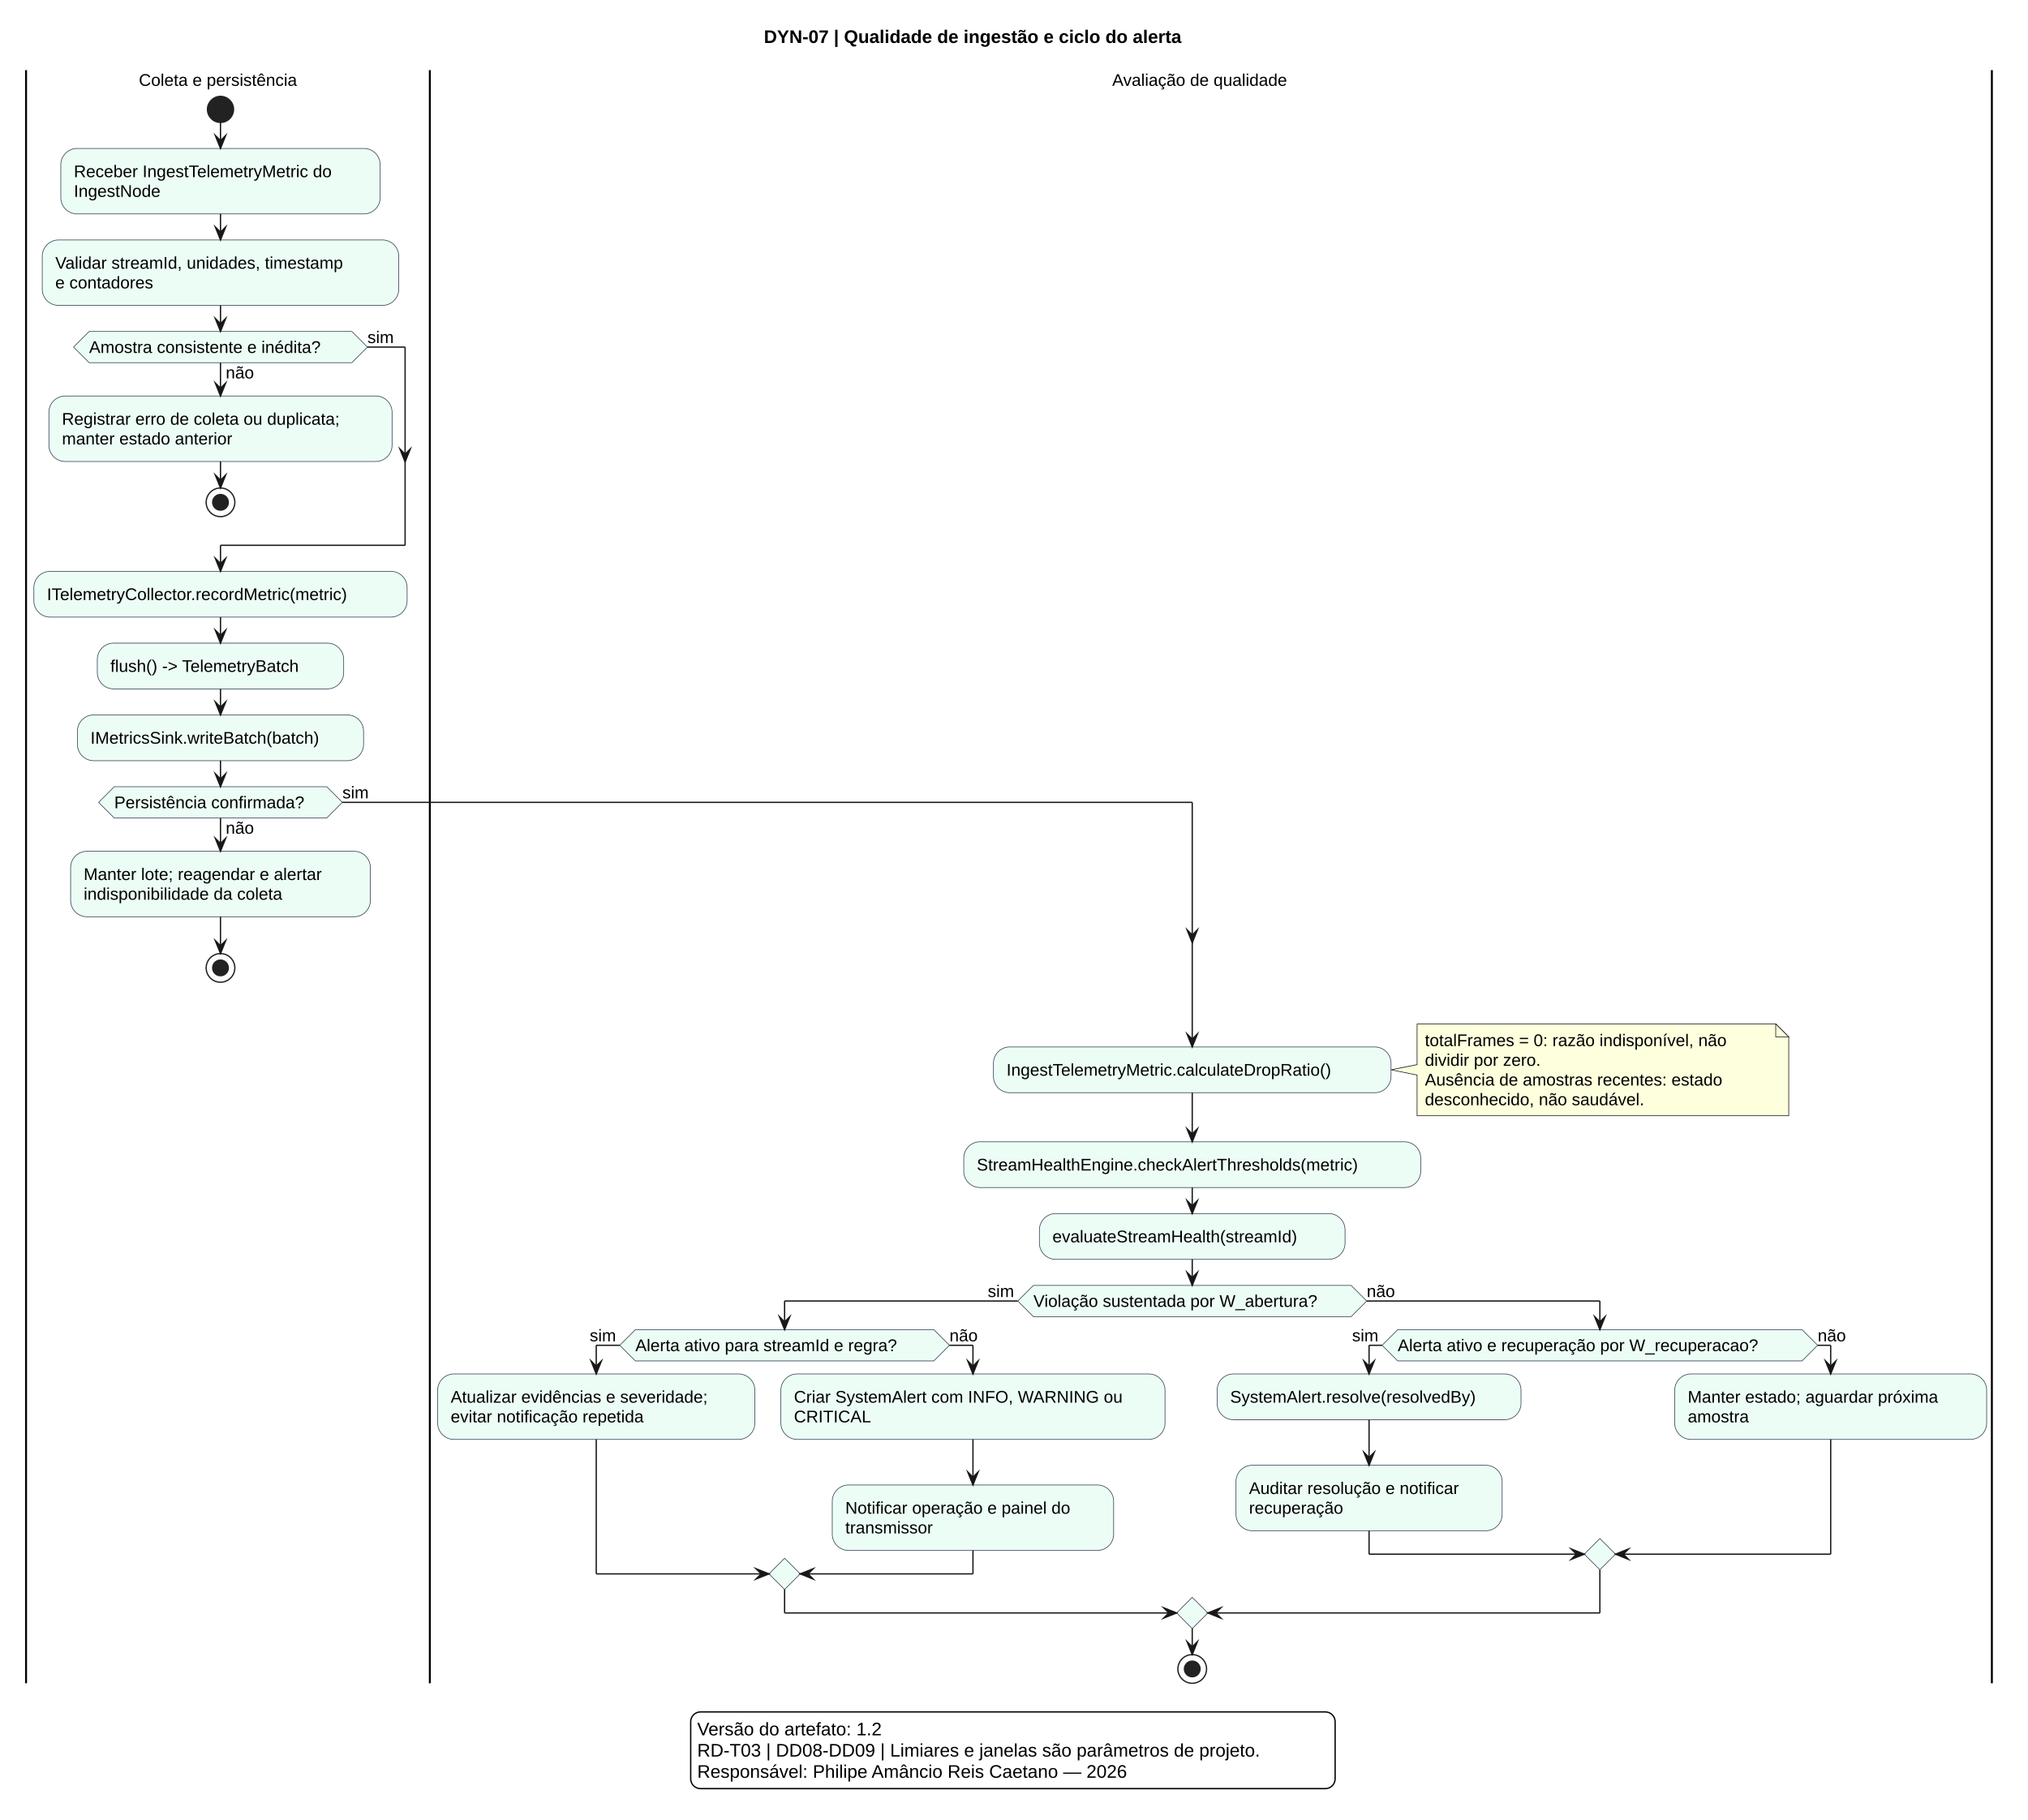
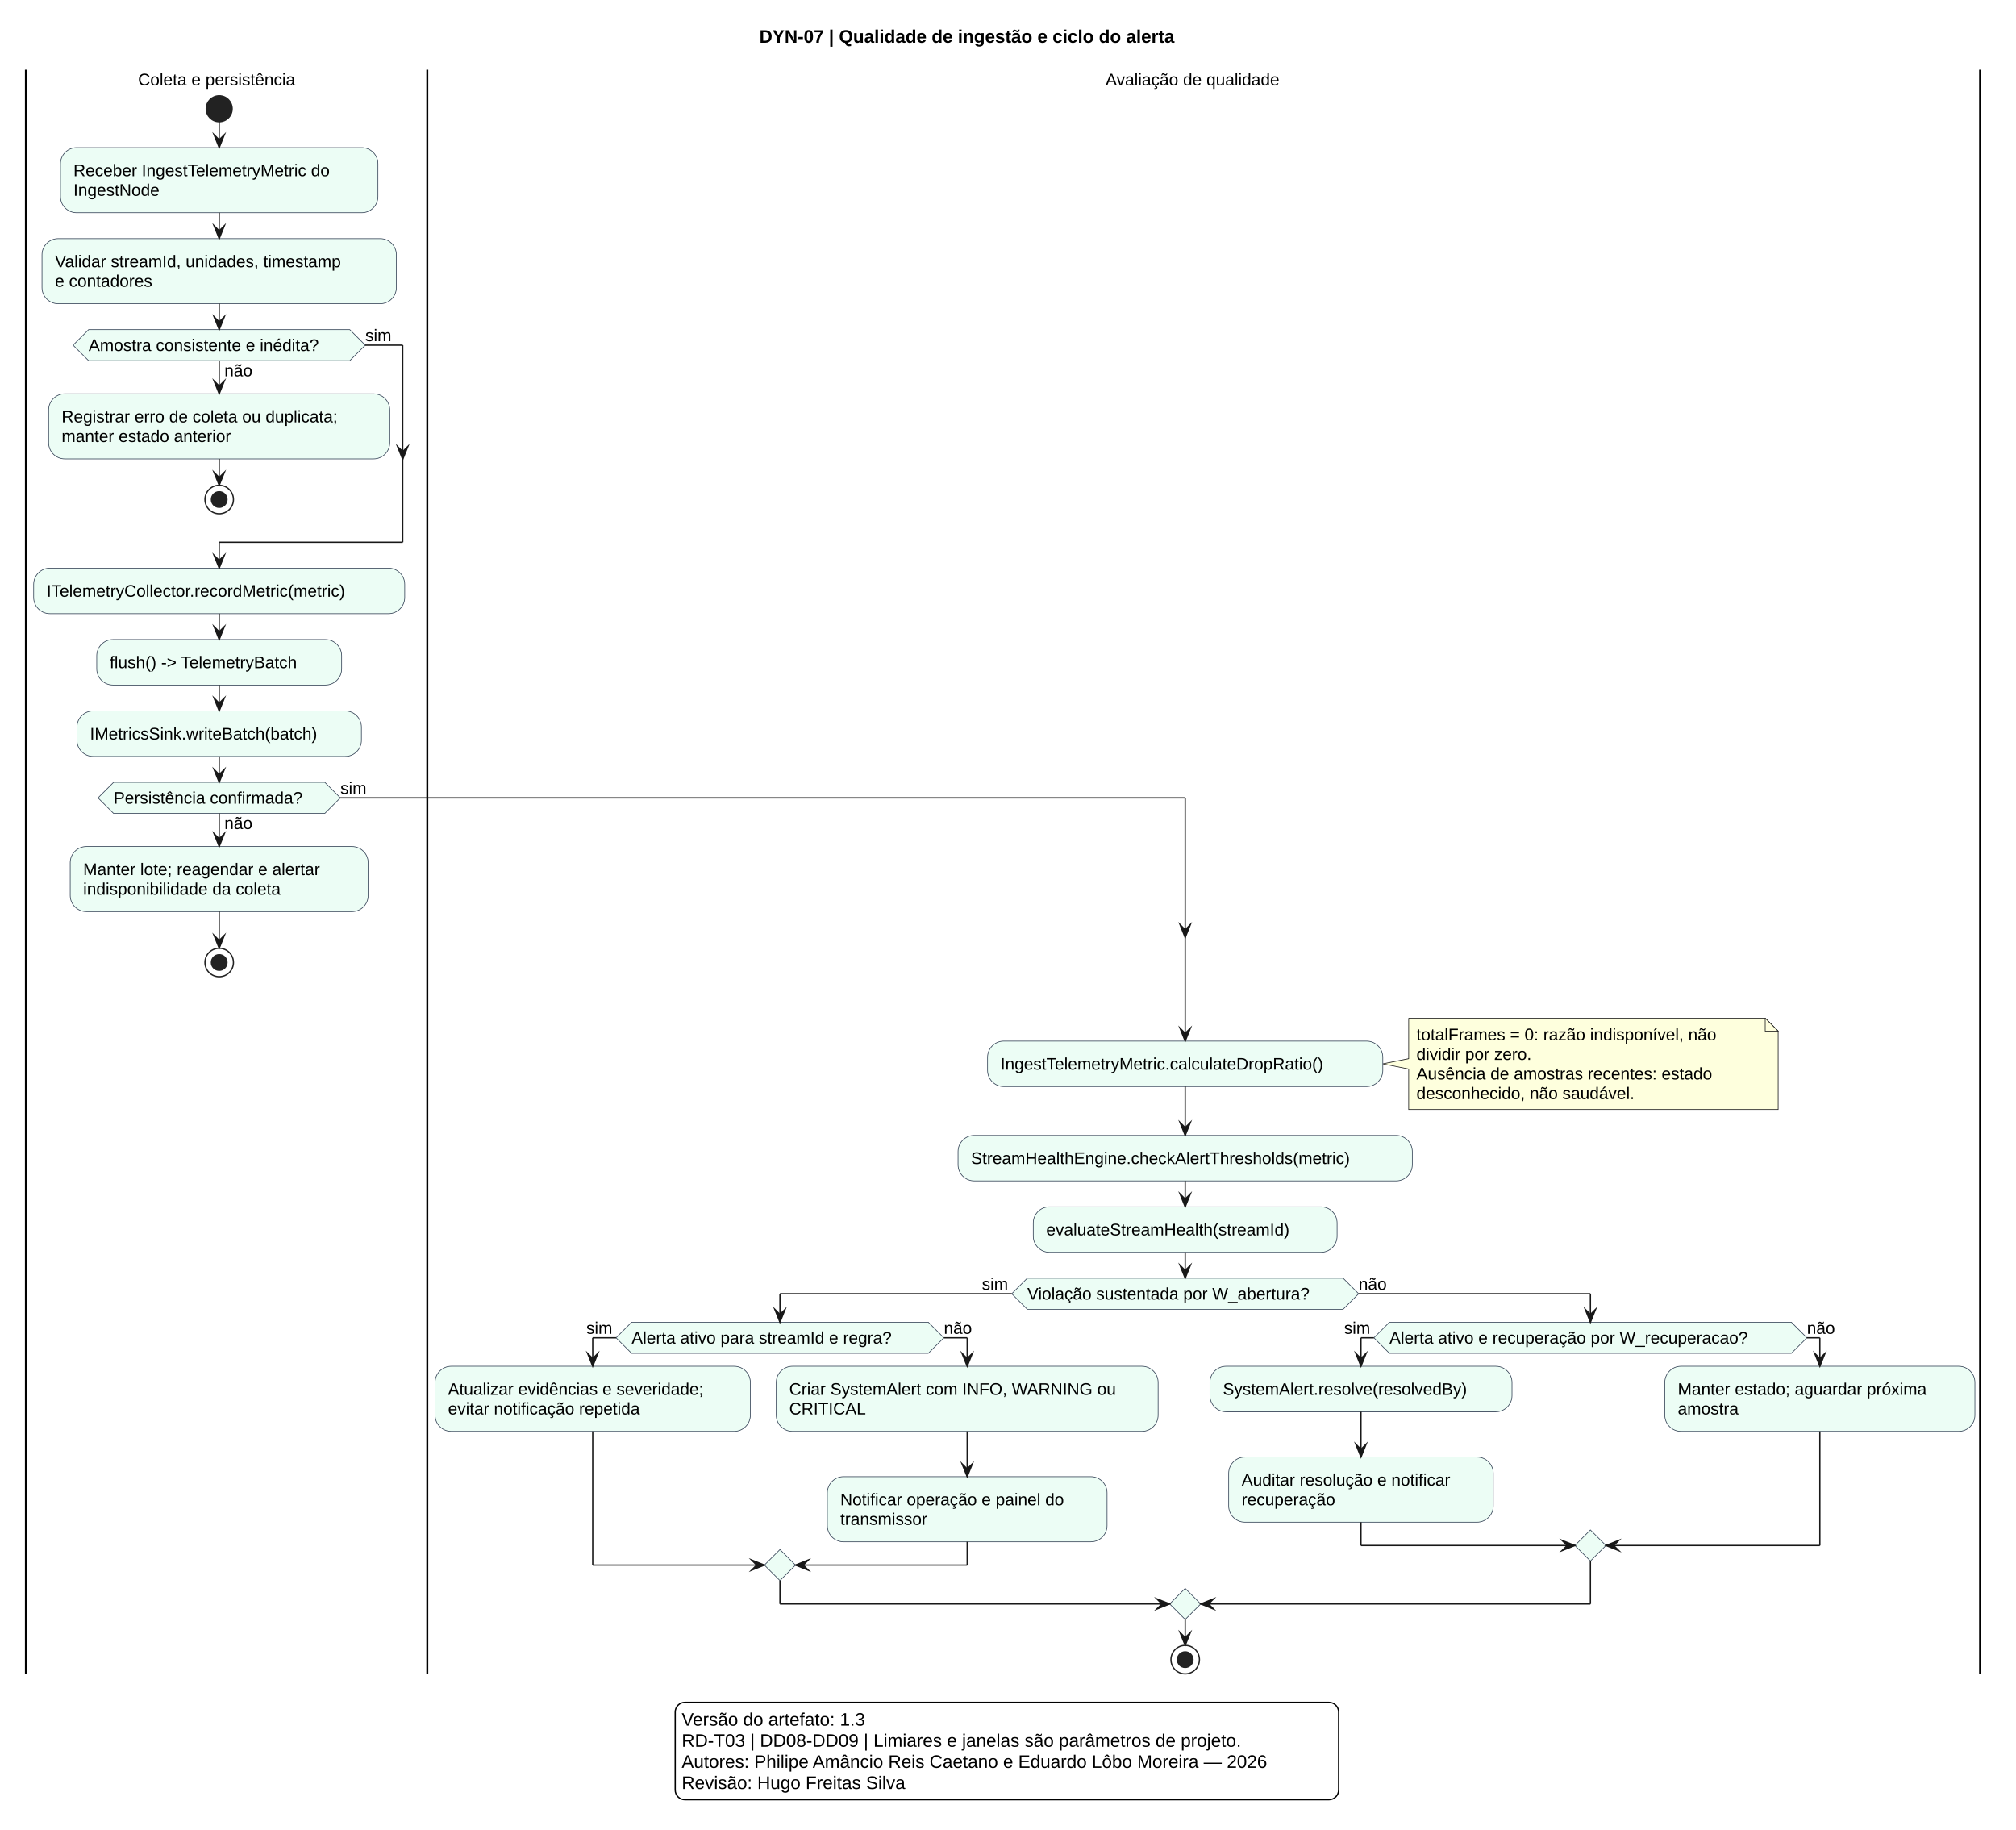
- <svg xmlns="http://www.w3.org/2000/svg" version="1.1" data-diagram-type="ACTIVITY" style="width:1557px;height:1397px;background:#FFFFFF;" width="1557px" height="1397px" viewBox="0 0 1557 1397" zoomAndPan="magnify" preserveAspectRatio="none" contentStyleType="text/css">
+ <svg xmlns="http://www.w3.org/2000/svg" version="1.1" data-diagram-type="ACTIVITY" style="width:1557px;height:1413px;background:#FFFFFF;" width="1557px" height="1413px" viewBox="0 0 1557 1413" zoomAndPan="magnify" preserveAspectRatio="none" contentStyleType="text/css">
  <defs />
  <g font-family="sans-serif" lengthAdjust="spacing">
    <g class="title" data-source-line="1">
      <text x="586.466" y="32.995" fill="#000" font-size="14" textLength="382.396" font-weight="700" font-family="Arial">DYN-07 | Qualidade de ingestão e ciclo do alerta</text>
    </g>
    <rect x="20" y="53.863" width="1510.328" height="15.133" fill="none" style="stroke:none;" />
    <ellipse cx="169.285" cy="83.996" rx="10" ry="10" fill="#222" style="stroke:#222;stroke-width:1;" />
    <rect x="46.687" y="113.996" width="245.196" height="50.266" fill="#ECFDF5" style="stroke:#334155;stroke-width:0.5;" rx="12.5" ry="12.5" />
    <text x="56.687" y="136.063" fill="#000" font-size="13" textLength="225.196" font-family="Arial">Receber IngestTelemetryMetric do</text>
    <text x="56.687" y="151.195" fill="#000" font-size="13" textLength="74.122" font-family="Arial">IngestNode</text>
    <rect x="32.44" y="184.261" width="273.69" height="50.266" fill="#ECFDF5" style="stroke:#334155;stroke-width:0.5;" rx="12.5" ry="12.5" />
    <text x="42.44" y="206.328" fill="#000" font-size="13" textLength="253.69" font-family="Arial">Validar streamId, unidades, timestamp</text>
    <text x="42.44" y="221.461" fill="#000" font-size="13" textLength="84.855" font-family="Arial">e contadores</text>
    <rect x="37.553" y="304.093" width="263.464" height="50.266" fill="#ECFDF5" style="stroke:#334155;stroke-width:0.5;" rx="12.5" ry="12.5" />
    <text x="47.553" y="326.16" fill="#000" font-size="13" textLength="243.464" font-family="Arial">Registrar erro de coleta ou duplicata;</text>
    <text x="47.553" y="341.293" fill="#000" font-size="13" textLength="151.169" font-family="Arial">manter estado anterior</text>
    <ellipse cx="169.285" cy="385.726" rx="11" ry="11" fill="none" style="stroke:#222;stroke-width:1;" />
    <ellipse cx="169.285" cy="385.726" rx="6" ry="6" fill="#222" style="stroke:#222;stroke-width:1;" />
    <polygon points="68.44,254.527,270.13,254.527,282.13,266.527,270.13,278.527,68.44,278.527,56.44,266.527,68.44,254.527" fill="#ECFDF5" style="stroke:#334155;stroke-width:0.5;stroke-linejoin:miter;stroke-miterlimit:10;" />
    <text x="173.285" y="290.594" fill="#000" font-size="13" textLength="24.159" font-family="Arial">não</text>
    <text x="68.44" y="271.027" fill="#000" font-size="13" textLength="201.69" font-family="Arial">Amostra consistente e inédita?</text>
    <text x="282.13" y="263.461" fill="#000" font-size="13" textLength="23.048" font-family="Arial">sim</text>
    <rect x="26" y="438.726" width="286.57" height="35.133" fill="#ECFDF5" style="stroke:#334155;stroke-width:0.5;" rx="12.5" ry="12.5" />
    <text x="36" y="460.793" fill="#000" font-size="13" textLength="266.57" font-family="Arial">ITelemetryCollector.recordMetric(metric)</text>
    <rect x="74.712" y="493.859" width="189.146" height="35.133" fill="#ECFDF5" style="stroke:#334155;stroke-width:0.5;" rx="12.5" ry="12.5" />
    <text x="84.712" y="515.926" fill="#000" font-size="13" textLength="169.146" font-family="Arial">flush() -&gt; TelemetryBatch</text>
    <rect x="59.443" y="548.992" width="219.685" height="35.133" fill="#ECFDF5" style="stroke:#334155;stroke-width:0.5;" rx="12.5" ry="12.5" />
    <text x="69.443" y="571.059" fill="#000" font-size="13" textLength="199.685" font-family="Arial">IMetricsSink.writeBatch(batch)</text>
    <rect x="54.225" y="653.691" width="230.12" height="50.266" fill="#ECFDF5" style="stroke:#334155;stroke-width:0.5;" rx="12.5" ry="12.5" />
    <text x="64.225" y="675.758" fill="#000" font-size="13" textLength="210.12" font-family="Arial">Manter lote; reagendar e alertar</text>
    <text x="64.225" y="690.891" fill="#000" font-size="13" textLength="174.357" font-family="Arial">indisponibilidade da coleta</text>
    <ellipse cx="169.285" cy="743.24" rx="11" ry="11" fill="none" style="stroke:#222;stroke-width:1;" />
    <ellipse cx="169.285" cy="743.24" rx="6" ry="6" fill="#222" style="stroke:#222;stroke-width:1;" />
    <polygon points="87.708,604.125,250.862,604.125,262.862,616.125,250.862,628.125,87.708,628.125,75.708,616.125,87.708,604.125" fill="#ECFDF5" style="stroke:#334155;stroke-width:0.5;stroke-linejoin:miter;stroke-miterlimit:10;" />
    <text x="173.285" y="640.191" fill="#000" font-size="13" textLength="24.159" font-family="Arial">não</text>
    <text x="87.708" y="620.625" fill="#000" font-size="13" textLength="163.154" font-family="Arial">Persistência confirmada?</text>
    <text x="262.862" y="613.059" fill="#000" font-size="13" textLength="23.048" font-family="Arial">sim</text>
    <line x1="20" y1="53.863" x2="20" y2="1292.568" style="stroke:#000;stroke-width:1.5;" />
    <path d="M1087.962,786.24 L1087.962,817.505 L1067.962,821.505 L1087.962,825.505 L1087.962,856.771 A0,0 0 0 0 1087.962,856.771 L1373.31,856.771 A0,0 0 0 0 1373.31,856.771 L1373.31,796.24 L1363.31,786.24 L1087.962,786.24 A0,0 0 0 0 1087.962,786.24" style="stroke:#181818;stroke-width:0.5;" fill="#FEFFDD" />
    <path d="M1363.31,786.24 L1363.31,796.24 L1373.31,796.24 L1363.31,786.24" style="stroke:#181818;stroke-width:0.5;" fill="#FEFFDD" />
    <text x="1093.962" y="803.307" fill="#000" font-size="13" textLength="264.348" font-family="Arial">totalFrames = 0: razão indisponível, não</text>
    <text x="1093.962" y="818.439" fill="#000" font-size="13" textLength="102.445" font-family="Arial">dividir por zero.</text>
    <text x="1093.962" y="833.572" fill="#000" font-size="13" textLength="257.201" font-family="Arial">Ausência de amostras recentes: estado</text>
    <text x="1093.962" y="848.705" fill="#000" font-size="13" textLength="188.754" font-family="Arial">desconhecido, não saudável.</text>
    <rect x="762.724" y="803.939" width="305.238" height="35.133" fill="#ECFDF5" style="stroke:#334155;stroke-width:0.5;" rx="12.5" ry="12.5" />
    <text x="772.724" y="826.006" fill="#000" font-size="13" textLength="285.238" font-family="Arial">IngestTelemetryMetric.calculateDropRatio()</text>
    <rect x="739.926" y="876.771" width="350.833" height="35.133" fill="#ECFDF5" style="stroke:#334155;stroke-width:0.5;" rx="12.5" ry="12.5" />
    <text x="749.926" y="898.838" fill="#000" font-size="13" textLength="330.833" font-family="Arial">StreamHealthEngine.checkAlertThresholds(metric)</text>
    <rect x="798.017" y="931.904" width="234.652" height="35.133" fill="#ECFDF5" style="stroke:#334155;stroke-width:0.5;" rx="12.5" ry="12.5" />
    <text x="808.017" y="953.971" fill="#000" font-size="13" textLength="214.652" font-family="Arial">evaluateStreamHealth(streamId)</text>
    <polygon points="793.385,987.037,1037.301,987.037,1049.301,999.037,1037.301,1011.037,793.385,1011.037,781.385,999.037,793.385,987.037" fill="#ECFDF5" style="stroke:#334155;stroke-width:0.5;stroke-linejoin:miter;stroke-miterlimit:10;" />
    <text x="793.385" y="1003.537" fill="#000" font-size="13" textLength="243.915" font-family="Arial">Violação sustentada por W_abertura?</text>
    <text x="758.337" y="995.971" fill="#000" font-size="13" textLength="23.048" font-family="Arial">sim</text>
    <text x="1049.301" y="995.971" fill="#000" font-size="13" textLength="24.159" font-family="Arial">não</text>
    <polygon points="487.8,1021.037,716.957,1021.037,728.957,1033.037,716.957,1045.037,487.8,1045.037,475.8,1033.037,487.8,1021.037" fill="#ECFDF5" style="stroke:#334155;stroke-width:0.5;stroke-linejoin:miter;stroke-miterlimit:10;" />
    <text x="487.8" y="1037.537" fill="#000" font-size="13" textLength="229.157" font-family="Arial">Alerta ativo para streamId e regra?</text>
    <text x="452.752" y="1029.971" fill="#000" font-size="13" textLength="23.048" font-family="Arial">sim</text>
    <text x="728.957" y="1029.971" fill="#000" font-size="13" textLength="24.159" font-family="Arial">não</text>
    <rect x="336.017" y="1055.037" width="243.507" height="50.266" fill="#ECFDF5" style="stroke:#334155;stroke-width:0.5;" rx="12.5" ry="12.5" />
    <text x="346.017" y="1077.104" fill="#000" font-size="13" textLength="223.507" font-family="Arial">Atualizar evidências e severidade;</text>
    <text x="346.017" y="1092.236" fill="#000" font-size="13" textLength="171.768" font-family="Arial">evitar notificação repetida</text>
    <rect x="599.524" y="1055.037" width="294.923" height="50.266" fill="#ECFDF5" style="stroke:#334155;stroke-width:0.5;" rx="12.5" ry="12.5" />
    <text x="609.524" y="1077.104" fill="#000" font-size="13" textLength="274.923" font-family="Arial">Criar SystemAlert com INFO, WARNING ou</text>
    <text x="609.524" y="1092.236" fill="#000" font-size="13" textLength="58.932" font-family="Arial">CRITICAL</text>
    <rect x="638.972" y="1140.302" width="216.028" height="50.266" fill="#ECFDF5" style="stroke:#334155;stroke-width:0.5;" rx="12.5" ry="12.5" />
    <text x="648.972" y="1162.369" fill="#000" font-size="13" textLength="196.028" font-family="Arial">Notificar operação e painel do</text>
    <text x="648.972" y="1177.502" fill="#000" font-size="13" textLength="76.54" font-family="Arial">transmissor</text>
    <polygon points="602.378,1196.568,614.378,1208.568,602.378,1220.568,590.378,1208.568,602.378,1196.568" fill="#ECFDF5" style="stroke:#334155;stroke-width:0.5;stroke-linejoin:miter;stroke-miterlimit:10;" />
    <polygon points="1073.101,1021.037,1383.514,1021.037,1395.514,1033.037,1383.514,1045.037,1073.101,1045.037,1061.101,1033.037,1073.101,1021.037" fill="#ECFDF5" style="stroke:#334155;stroke-width:0.5;stroke-linejoin:miter;stroke-miterlimit:10;" />
    <text x="1073.101" y="1037.537" fill="#000" font-size="13" textLength="310.413" font-family="Arial">Alerta ativo e recuperação por W_recuperacao?</text>
    <text x="1038.053" y="1029.971" fill="#000" font-size="13" textLength="23.048" font-family="Arial">sim</text>
    <text x="1395.514" y="1029.971" fill="#000" font-size="13" textLength="24.159" font-family="Arial">não</text>
    <rect x="934.448" y="1055.037" width="233.307" height="35.133" fill="#ECFDF5" style="stroke:#334155;stroke-width:0.5;" rx="12.5" ry="12.5" />
    <text x="944.448" y="1077.104" fill="#000" font-size="13" textLength="213.307" font-family="Arial">SystemAlert.resolve(resolvedBy)</text>
    <rect x="948.933" y="1125.169" width="204.336" height="50.266" fill="#ECFDF5" style="stroke:#334155;stroke-width:0.5;" rx="12.5" ry="12.5" />
    <text x="958.933" y="1147.236" fill="#000" font-size="13" textLength="184.336" font-family="Arial">Auditar resolução e notificar</text>
    <text x="958.933" y="1162.369" fill="#000" font-size="13" textLength="81.358" font-family="Arial">recuperação</text>
    <rect x="1285.766" y="1055.037" width="239.496" height="50.266" fill="#ECFDF5" style="stroke:#334155;stroke-width:0.5;" rx="12.5" ry="12.5" />
    <text x="1295.766" y="1077.104" fill="#000" font-size="13" textLength="219.496" font-family="Arial">Manter estado; aguardar próxima</text>
    <text x="1295.766" y="1092.236" fill="#000" font-size="13" textLength="53.765" font-family="Arial">amostra</text>
    <polygon points="1228.308,1181.435,1240.308,1193.435,1228.308,1205.435,1216.308,1193.435,1228.308,1181.435" fill="#ECFDF5" style="stroke:#334155;stroke-width:0.5;stroke-linejoin:miter;stroke-miterlimit:10;" />
    <polygon points="915.343,1226.568,927.343,1238.568,915.343,1250.568,903.343,1238.568,915.343,1226.568" fill="#ECFDF5" style="stroke:#334155;stroke-width:0.5;stroke-linejoin:miter;stroke-miterlimit:10;" />
    <ellipse cx="915.343" cy="1281.568" rx="11" ry="11" fill="none" style="stroke:#222;stroke-width:1;" />
    <ellipse cx="915.343" cy="1281.568" rx="6" ry="6" fill="#222" style="stroke:#222;stroke-width:1;" />
    <line x1="330.017" y1="53.863" x2="330.017" y2="1292.568" style="stroke:#000;stroke-width:1.5;" />
    <line x1="1529.262" y1="53.863" x2="1529.262" y2="1292.568" style="stroke:#000;stroke-width:1.5;" />
    <line x1="169.285" y1="93.996" x2="169.285" y2="113.996" style="stroke:#181818;stroke-width:1;" />
    <polygon points="165.285,103.996,169.285,113.996,173.285,103.996,169.285,107.996" fill="#181818" style="stroke:#181818;stroke-width:1;stroke-linejoin:miter;stroke-miterlimit:10;" />
    <line x1="169.285" y1="164.261" x2="169.285" y2="184.261" style="stroke:#181818;stroke-width:1;" />
    <polygon points="165.285,174.261,169.285,184.261,173.285,174.261,169.285,178.261" fill="#181818" style="stroke:#181818;stroke-width:1;stroke-linejoin:miter;stroke-miterlimit:10;" />
    <line x1="169.285" y1="354.359" x2="169.285" y2="374.726" style="stroke:#181818;stroke-width:1;" />
    <polygon points="165.285,364.726,169.285,374.726,173.285,364.726,169.285,368.726" fill="#181818" style="stroke:#181818;stroke-width:1;stroke-linejoin:miter;stroke-miterlimit:10;" />
    <line x1="169.285" y1="278.527" x2="169.285" y2="304.093" style="stroke:#181818;stroke-width:1;" />
    <polygon points="165.285,294.093,169.285,304.093,173.285,294.093,169.285,298.093" fill="#181818" style="stroke:#181818;stroke-width:1;stroke-linejoin:miter;stroke-miterlimit:10;" />
    <line x1="282.13" y1="266.527" x2="311.017" y2="266.527" style="stroke:#181818;stroke-width:1;" />
    <polygon points="307.017,344.726,311.017,354.726,315.017,344.726,311.017,348.726" fill="#181818" style="stroke:#181818;stroke-width:1;stroke-linejoin:miter;stroke-miterlimit:10;" />
    <line x1="311.017" y1="266.527" x2="311.017" y2="418.726" style="stroke:#181818;stroke-width:1;" />
    <line x1="311.017" y1="418.726" x2="169.285" y2="418.726" style="stroke:#181818;stroke-width:1;" />
    <line x1="169.285" y1="418.726" x2="169.285" y2="438.726" style="stroke:#181818;stroke-width:1;" />
    <polygon points="165.285,428.726,169.285,438.726,173.285,428.726,169.285,432.726" fill="#181818" style="stroke:#181818;stroke-width:1;stroke-linejoin:miter;stroke-miterlimit:10;" />
    <line x1="169.285" y1="234.527" x2="169.285" y2="254.527" style="stroke:#181818;stroke-width:1;" />
    <polygon points="165.285,244.527,169.285,254.527,173.285,244.527,169.285,248.527" fill="#181818" style="stroke:#181818;stroke-width:1;stroke-linejoin:miter;stroke-miterlimit:10;" />
    <line x1="169.285" y1="473.859" x2="169.285" y2="493.859" style="stroke:#181818;stroke-width:1;" />
    <polygon points="165.285,483.859,169.285,493.859,173.285,483.859,169.285,487.859" fill="#181818" style="stroke:#181818;stroke-width:1;stroke-linejoin:miter;stroke-miterlimit:10;" />
    <line x1="169.285" y1="528.992" x2="169.285" y2="548.992" style="stroke:#181818;stroke-width:1;" />
    <polygon points="165.285,538.992,169.285,548.992,173.285,538.992,169.285,542.992" fill="#181818" style="stroke:#181818;stroke-width:1;stroke-linejoin:miter;stroke-miterlimit:10;" />
    <line x1="169.285" y1="703.957" x2="169.285" y2="732.24" style="stroke:#181818;stroke-width:1;" />
    <polygon points="165.285,722.24,169.285,732.24,173.285,722.24,169.285,726.24" fill="#181818" style="stroke:#181818;stroke-width:1;stroke-linejoin:miter;stroke-miterlimit:10;" />
    <line x1="169.285" y1="628.125" x2="169.285" y2="653.691" style="stroke:#181818;stroke-width:1;" />
    <polygon points="165.285,643.691,169.285,653.691,173.285,643.691,169.285,647.691" fill="#181818" style="stroke:#181818;stroke-width:1;stroke-linejoin:miter;stroke-miterlimit:10;" />
    <line x1="262.862" y1="616.125" x2="915.343" y2="616.125" style="stroke:#181818;stroke-width:1;" />
    <polygon points="911.343,713.957,915.343,723.957,919.343,713.957,915.343,717.957" fill="#181818" style="stroke:#181818;stroke-width:1;stroke-linejoin:miter;stroke-miterlimit:10;" />
    <line x1="915.343" y1="616.125" x2="915.343" y2="803.939" style="stroke:#181818;stroke-width:1;" />
    <polygon points="911.343,793.939,915.343,803.939,919.343,793.939,915.343,797.939" fill="#181818" style="stroke:#181818;stroke-width:1;stroke-linejoin:miter;stroke-miterlimit:10;" />
    <line x1="169.285" y1="584.125" x2="169.285" y2="604.125" style="stroke:#181818;stroke-width:1;" />
    <polygon points="165.285,594.125,169.285,604.125,173.285,594.125,169.285,598.125" fill="#181818" style="stroke:#181818;stroke-width:1;stroke-linejoin:miter;stroke-miterlimit:10;" />
    <line x1="915.343" y1="839.072" x2="915.343" y2="876.771" style="stroke:#181818;stroke-width:1;" />
    <polygon points="911.343,866.771,915.343,876.771,919.343,866.771,915.343,870.771" fill="#181818" style="stroke:#181818;stroke-width:1;stroke-linejoin:miter;stroke-miterlimit:10;" />
    <line x1="915.343" y1="911.904" x2="915.343" y2="931.904" style="stroke:#181818;stroke-width:1;" />
    <polygon points="911.343,921.904,915.343,931.904,919.343,921.904,915.343,925.904" fill="#181818" style="stroke:#181818;stroke-width:1;stroke-linejoin:miter;stroke-miterlimit:10;" />
    <line x1="746.986" y1="1105.302" x2="746.986" y2="1140.302" style="stroke:#181818;stroke-width:1;" />
    <polygon points="742.986,1130.302,746.986,1140.302,750.986,1130.302,746.986,1134.302" fill="#181818" style="stroke:#181818;stroke-width:1;stroke-linejoin:miter;stroke-miterlimit:10;" />
    <line x1="475.8" y1="1033.037" x2="457.771" y2="1033.037" style="stroke:#181818;stroke-width:1;" />
    <line x1="457.771" y1="1033.037" x2="457.771" y2="1055.037" style="stroke:#181818;stroke-width:1;" />
    <polygon points="453.771,1045.037,457.771,1055.037,461.771,1045.037,457.771,1049.037" fill="#181818" style="stroke:#181818;stroke-width:1;stroke-linejoin:miter;stroke-miterlimit:10;" />
    <line x1="728.957" y1="1033.037" x2="746.986" y2="1033.037" style="stroke:#181818;stroke-width:1;" />
    <line x1="746.986" y1="1033.037" x2="746.986" y2="1055.037" style="stroke:#181818;stroke-width:1;" />
    <polygon points="742.986,1045.037,746.986,1055.037,750.986,1045.037,746.986,1049.037" fill="#181818" style="stroke:#181818;stroke-width:1;stroke-linejoin:miter;stroke-miterlimit:10;" />
    <line x1="457.771" y1="1105.302" x2="457.771" y2="1208.568" style="stroke:#181818;stroke-width:1;" />
    <line x1="457.771" y1="1208.568" x2="590.378" y2="1208.568" style="stroke:#181818;stroke-width:1;" />
    <polygon points="580.378,1204.568,590.378,1208.568,580.378,1212.568,584.378,1208.568" fill="#181818" style="stroke:#181818;stroke-width:1;stroke-linejoin:miter;stroke-miterlimit:10;" />
    <line x1="746.986" y1="1190.568" x2="746.986" y2="1208.568" style="stroke:#181818;stroke-width:1;" />
    <line x1="746.986" y1="1208.568" x2="614.378" y2="1208.568" style="stroke:#181818;stroke-width:1;" />
    <polygon points="624.378,1204.568,614.378,1208.568,624.378,1212.568,620.378,1208.568" fill="#181818" style="stroke:#181818;stroke-width:1;stroke-linejoin:miter;stroke-miterlimit:10;" />
    <line x1="1051.101" y1="1090.169" x2="1051.101" y2="1125.169" style="stroke:#181818;stroke-width:1;" />
    <polygon points="1047.101,1115.169,1051.101,1125.169,1055.101,1115.169,1051.101,1119.169" fill="#181818" style="stroke:#181818;stroke-width:1;stroke-linejoin:miter;stroke-miterlimit:10;" />
    <line x1="1061.101" y1="1033.037" x2="1051.101" y2="1033.037" style="stroke:#181818;stroke-width:1;" />
    <line x1="1051.101" y1="1033.037" x2="1051.101" y2="1055.037" style="stroke:#181818;stroke-width:1;" />
    <polygon points="1047.101,1045.037,1051.101,1055.037,1055.101,1045.037,1051.101,1049.037" fill="#181818" style="stroke:#181818;stroke-width:1;stroke-linejoin:miter;stroke-miterlimit:10;" />
    <line x1="1395.514" y1="1033.037" x2="1405.514" y2="1033.037" style="stroke:#181818;stroke-width:1;" />
    <line x1="1405.514" y1="1033.037" x2="1405.514" y2="1055.037" style="stroke:#181818;stroke-width:1;" />
    <polygon points="1401.514,1045.037,1405.514,1055.037,1409.514,1045.037,1405.514,1049.037" fill="#181818" style="stroke:#181818;stroke-width:1;stroke-linejoin:miter;stroke-miterlimit:10;" />
    <line x1="1051.101" y1="1175.435" x2="1051.101" y2="1193.435" style="stroke:#181818;stroke-width:1;" />
    <line x1="1051.101" y1="1193.435" x2="1216.308" y2="1193.435" style="stroke:#181818;stroke-width:1;" />
    <polygon points="1206.308,1189.435,1216.308,1193.435,1206.308,1197.435,1210.308,1193.435" fill="#181818" style="stroke:#181818;stroke-width:1;stroke-linejoin:miter;stroke-miterlimit:10;" />
    <line x1="1405.514" y1="1105.302" x2="1405.514" y2="1193.435" style="stroke:#181818;stroke-width:1;" />
    <line x1="1405.514" y1="1193.435" x2="1240.308" y2="1193.435" style="stroke:#181818;stroke-width:1;" />
    <polygon points="1250.308,1189.435,1240.308,1193.435,1250.308,1197.435,1246.308,1193.435" fill="#181818" style="stroke:#181818;stroke-width:1;stroke-linejoin:miter;stroke-miterlimit:10;" />
    <line x1="781.385" y1="999.037" x2="602.378" y2="999.037" style="stroke:#181818;stroke-width:1;" />
    <line x1="602.378" y1="999.037" x2="602.378" y2="1021.037" style="stroke:#181818;stroke-width:1;" />
    <polygon points="598.378,1011.037,602.378,1021.037,606.378,1011.037,602.378,1015.037" fill="#181818" style="stroke:#181818;stroke-width:1;stroke-linejoin:miter;stroke-miterlimit:10;" />
    <line x1="1049.301" y1="999.037" x2="1228.308" y2="999.037" style="stroke:#181818;stroke-width:1;" />
    <line x1="1228.308" y1="999.037" x2="1228.308" y2="1021.037" style="stroke:#181818;stroke-width:1;" />
    <polygon points="1224.308,1011.037,1228.308,1021.037,1232.308,1011.037,1228.308,1015.037" fill="#181818" style="stroke:#181818;stroke-width:1;stroke-linejoin:miter;stroke-miterlimit:10;" />
    <line x1="602.378" y1="1220.568" x2="602.378" y2="1238.568" style="stroke:#181818;stroke-width:1;" />
    <line x1="602.378" y1="1238.568" x2="903.343" y2="1238.568" style="stroke:#181818;stroke-width:1;" />
    <polygon points="893.343,1234.568,903.343,1238.568,893.343,1242.568,897.343,1238.568" fill="#181818" style="stroke:#181818;stroke-width:1;stroke-linejoin:miter;stroke-miterlimit:10;" />
    <line x1="1228.308" y1="1205.435" x2="1228.308" y2="1238.568" style="stroke:#181818;stroke-width:1;" />
    <line x1="1228.308" y1="1238.568" x2="927.343" y2="1238.568" style="stroke:#181818;stroke-width:1;" />
    <polygon points="937.343,1234.568,927.343,1238.568,937.343,1242.568,933.343,1238.568" fill="#181818" style="stroke:#181818;stroke-width:1;stroke-linejoin:miter;stroke-miterlimit:10;" />
    <line x1="915.343" y1="967.037" x2="915.343" y2="987.037" style="stroke:#181818;stroke-width:1;" />
    <polygon points="911.343,977.037,915.343,987.037,919.343,977.037,915.343,981.037" fill="#181818" style="stroke:#181818;stroke-width:1;stroke-linejoin:miter;stroke-miterlimit:10;" />
    <line x1="915.343" y1="1250.568" x2="915.343" y2="1270.568" style="stroke:#181818;stroke-width:1;" />
    <polygon points="911.343,1260.568,915.343,1270.568,919.343,1260.568,915.343,1264.568" fill="#181818" style="stroke:#181818;stroke-width:1;stroke-linejoin:miter;stroke-miterlimit:10;" />
    <text x="106.619" y="65.93" fill="#000" font-size="13" textLength="136.779" font-family="Arial">Coleta e persistência</text>
    <text x="853.902" y="65.93" fill="#000" font-size="13" textLength="151.474" font-family="Arial">Avaliação de qualidade</text>
    <g class="legend" data-source-line="52">
-       <rect x="530.282" y="1314.568" width="494.764" height="58.891" fill="none" style="stroke:#000;stroke-width:1;" rx="7.5" ry="7.5" />
-       <text x="535.282" y="1332.563" fill="#000" font-size="14" textLength="162.169" font-family="Arial">Versão do artefato: 1.2</text>
-       <text x="535.282" y="1348.86" fill="#000" font-size="14" textLength="484.764" font-family="Arial">RD-T03 | DD08-DD09 | Limiares e janelas são parâmetros de projeto.</text>
-       <text x="535.282" y="1365.157" fill="#000" font-size="14" textLength="364.971" font-family="Arial">Responsável: Philipe Amâncio Reis Caetano — 2026</text>
+       <rect x="521.474" y="1314.568" width="512.38" height="75.188" fill="none" style="stroke:#000;stroke-width:1;" rx="7.5" ry="7.5" />
+       <text x="526.474" y="1332.563" fill="#000" font-size="14" textLength="162.169" font-family="Arial">Versão do artefato: 1.3</text>
+       <text x="526.474" y="1348.86" fill="#000" font-size="14" textLength="484.764" font-family="Arial">RD-T03 | DD08-DD09 | Limiares e janelas são parâmetros de projeto.</text>
+       <text x="526.474" y="1365.157" fill="#000" font-size="14" textLength="502.38" font-family="Arial">Autores: Philipe Amâncio Reis Caetano e Eduardo Lôbo Moreira — 2026</text>
+       <text x="526.474" y="1381.454" fill="#000" font-size="14" textLength="191.078" font-family="Arial">Revisão: Hugo Freitas Silva</text>
    </g>
  </g>
</svg>
